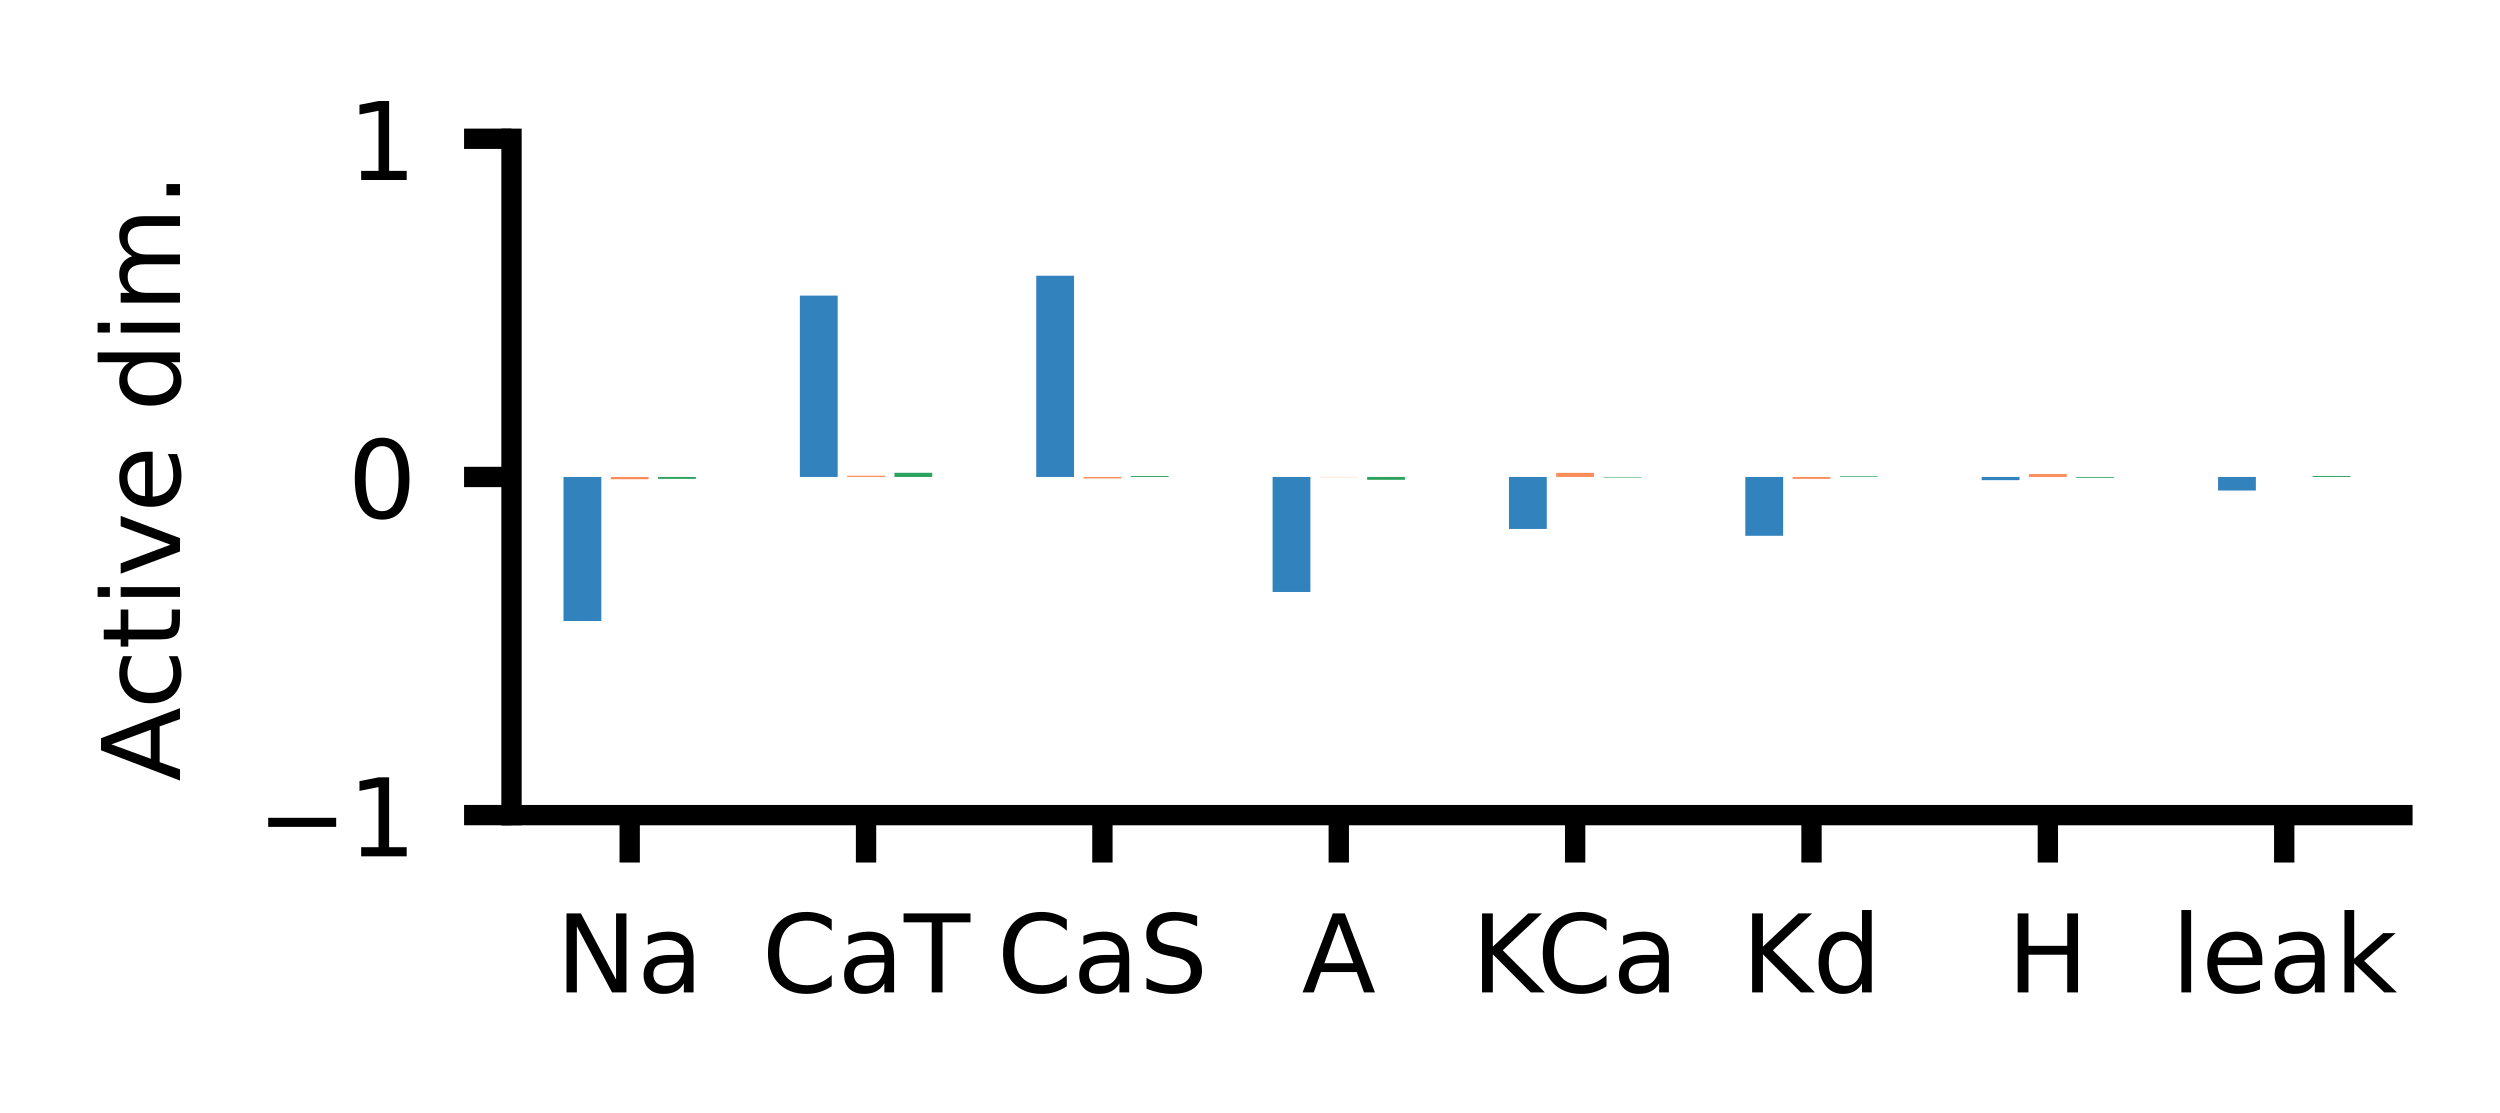
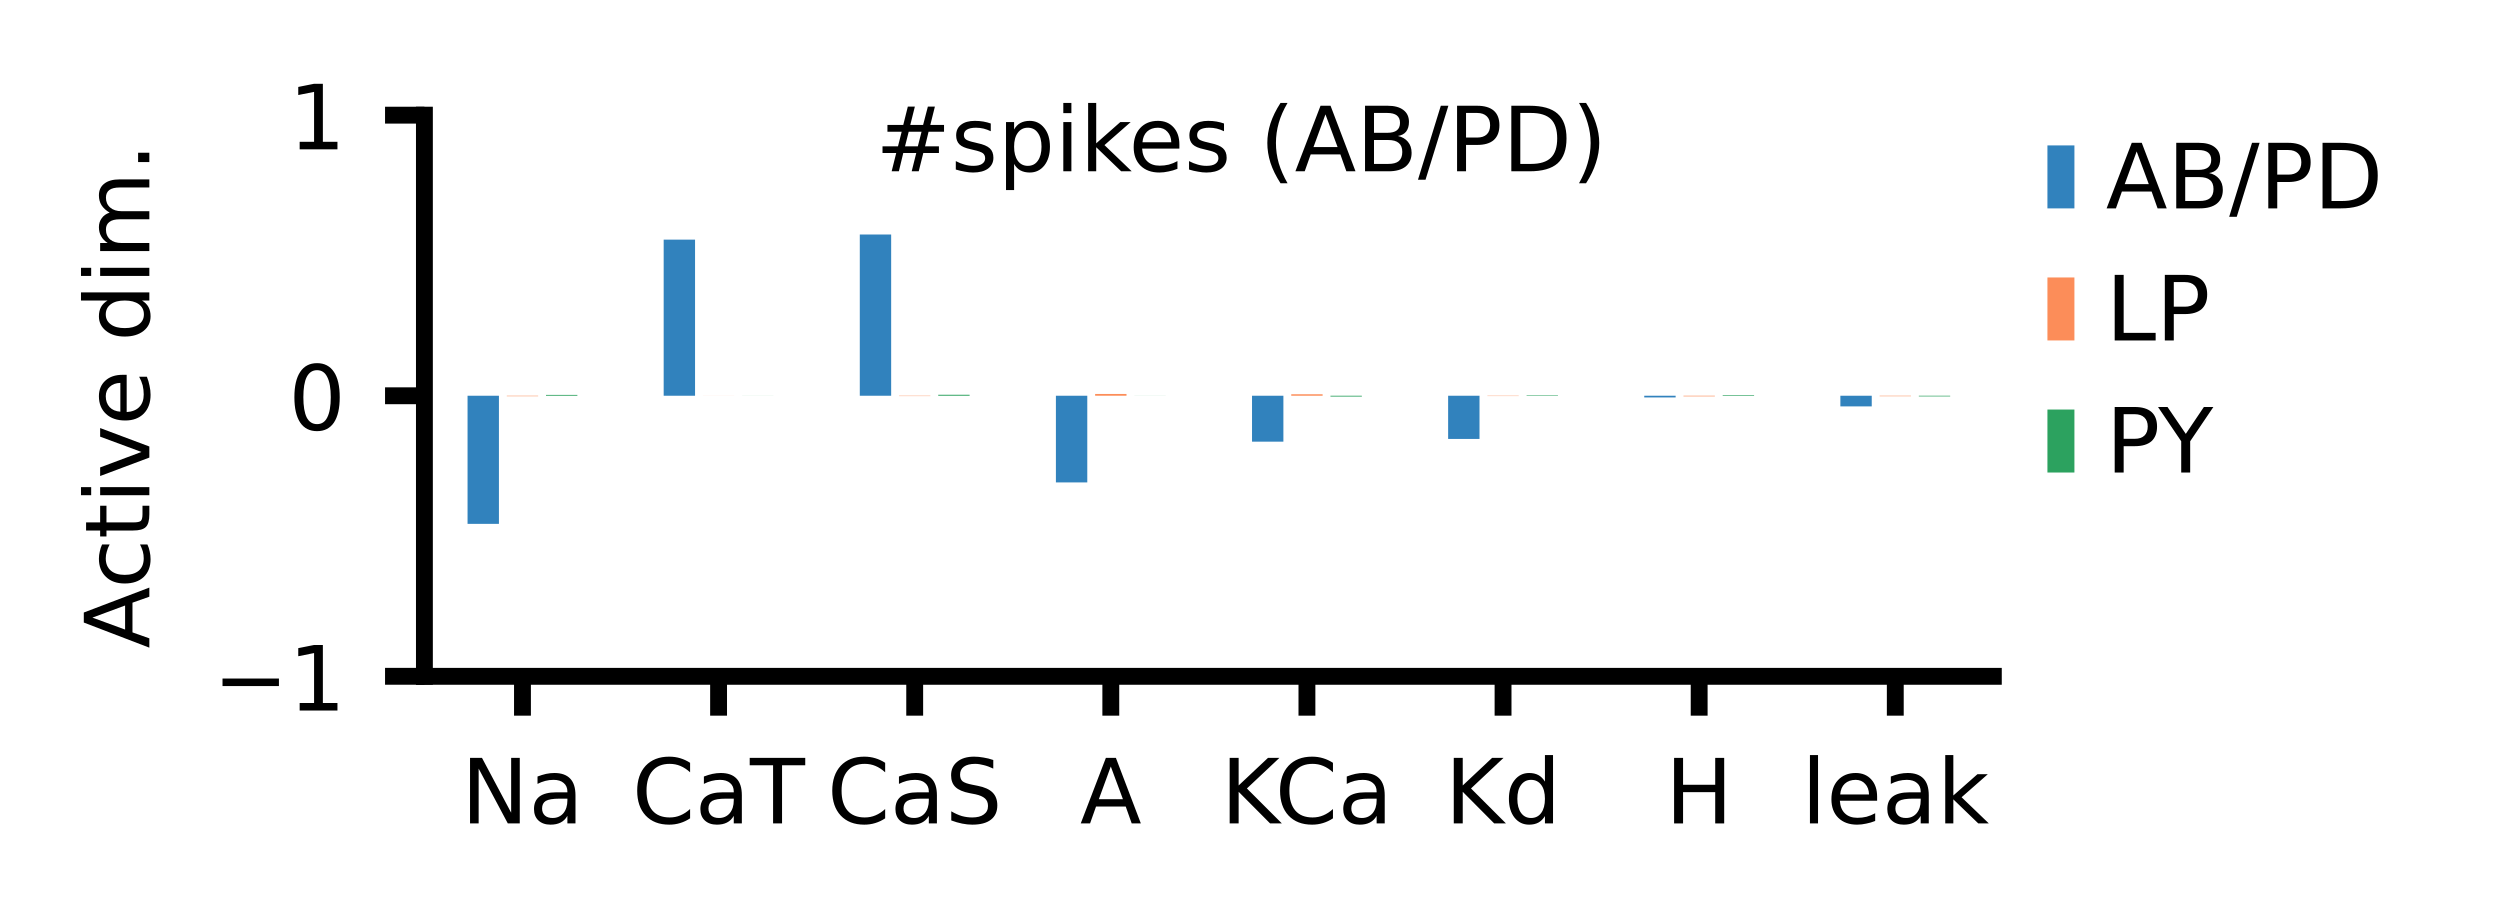
- <svg xmlns="http://www.w3.org/2000/svg" xmlns:xlink="http://www.w3.org/1999/xlink" height="82.078pt" version="1.1" viewBox="0 0 184.436 82.078" width="184.436pt">
+ <svg xmlns="http://www.w3.org/2000/svg" xmlns:xlink="http://www.w3.org/1999/xlink" height="82.078pt" version="1.1" viewBox="0 0 222.286 82.078" width="222.286pt">
  <defs>
    <style type="text/css">*{stroke-linecap:butt;stroke-linejoin:round;}</style>
  </defs>
  <g id="figure_1">
    <g id="patch_1">
-       <path d="M 0 82.078  L 184.436 82.078  L 184.436 0  L 0 0  z " style="fill:none;" />
+       <path d="M 0 82.078  L 222.286 82.078  L 222.286 0  L 0 0  z " style="fill:none;" />
    </g>
    <g id="axes_1">
      <g id="patch_2">
        <path d="M 37.736 60.135  L 177.236 60.135  L 177.236 10.239  L 37.736 10.239  z " style="fill:none;" />
      </g>
      <g id="patch_3">
-         <path clip-path="url(#pdcc815f1a8)" d="M 41.572 35.187  L 44.362 35.187  L 44.362 45.814  L 41.572 45.814  z " style="fill:#3182bd;" />
+         <path clip-path="url(#p5fed2fefa6)" d="M 41.572 35.187  L 44.362 35.187  L 44.362 46.579  L 41.572 46.579  z " style="fill:#3182bd;" />
      </g>
      <g id="patch_4">
-         <path clip-path="url(#pdcc815f1a8)" d="M 59.01 35.187  L 61.8 35.187  L 61.8 21.807  L 59.01 21.807  z " style="fill:#3182bd;" />
+         <path clip-path="url(#p5fed2fefa6)" d="M 59.01 35.187  L 61.8 35.187  L 61.8 21.307  L 59.01 21.307  z " style="fill:#3182bd;" />
      </g>
      <g id="patch_5">
-         <path clip-path="url(#pdcc815f1a8)" d="M 76.448 35.187  L 79.237 35.187  L 79.237 20.341  L 76.448 20.341  z " style="fill:#3182bd;" />
+         <path clip-path="url(#p5fed2fefa6)" d="M 76.448 35.187  L 79.237 35.187  L 79.237 20.851  L 76.448 20.851  z " style="fill:#3182bd;" />
      </g>
      <g id="patch_6">
-         <path clip-path="url(#pdcc815f1a8)" d="M 93.885 35.187  L 96.675 35.187  L 96.675 43.673  L 93.885 43.673  z " style="fill:#3182bd;" />
+         <path clip-path="url(#p5fed2fefa6)" d="M 93.885 35.187  L 96.675 35.187  L 96.675 42.894  L 93.885 42.894  z " style="fill:#3182bd;" />
      </g>
      <g id="patch_7">
-         <path clip-path="url(#pdcc815f1a8)" d="M 111.323 35.187  L 114.112 35.187  L 114.112 39.023  L 111.323 39.023  z " style="fill:#3182bd;" />
+         <path clip-path="url(#p5fed2fefa6)" d="M 111.323 35.187  L 114.112 35.187  L 114.112 39.27  L 111.323 39.27  z " style="fill:#3182bd;" />
      </g>
      <g id="patch_8">
-         <path clip-path="url(#pdcc815f1a8)" d="M 128.76 35.187  L 131.55 35.187  L 131.55 39.528  L 128.76 39.528  z " style="fill:#3182bd;" />
+         <path clip-path="url(#p5fed2fefa6)" d="M 128.76 35.187  L 131.55 35.187  L 131.55 39.028  L 128.76 39.028  z " style="fill:#3182bd;" />
      </g>
      <g id="patch_9">
-         <path clip-path="url(#pdcc815f1a8)" d="M 146.197 35.187  L 148.988 35.187  L 148.988 35.423  L 146.197 35.423  z " style="fill:#3182bd;" />
+         <path clip-path="url(#p5fed2fefa6)" d="M 146.197 35.187  L 148.988 35.187  L 148.988 35.338  L 146.197 35.338  z " style="fill:#3182bd;" />
      </g>
      <g id="patch_10">
-         <path clip-path="url(#pdcc815f1a8)" d="M 163.635 35.187  L 166.425 35.187  L 166.425 36.188  L 163.635 36.188  z " style="fill:#3182bd;" />
+         <path clip-path="url(#p5fed2fefa6)" d="M 163.635 35.187  L 166.425 35.187  L 166.425 36.134  L 163.635 36.134  z " style="fill:#3182bd;" />
      </g>
      <g id="patch_11">
-         <path clip-path="url(#pdcc815f1a8)" d="M 45.06 35.187  L 47.85 35.187  L 47.85 35.355  L 45.06 35.355  z " style="fill:#fc8d59;" />
+         <path clip-path="url(#p5fed2fefa6)" d="M 45.06 35.187  L 47.85 35.187  L 47.85 35.23  L 45.06 35.23  z " style="fill:#fc8d59;" />
      </g>
      <g id="patch_12">
-         <path clip-path="url(#pdcc815f1a8)" d="M 62.498 35.187  L 65.287 35.187  L 65.287 35.096  L 62.498 35.096  z " style="fill:#fc8d59;" />
+         <path clip-path="url(#p5fed2fefa6)" d="M 62.498 35.187  L 65.287 35.187  L 65.287 35.183  L 62.498 35.183  z " style="fill:#fc8d59;" />
      </g>
      <g id="patch_13">
-         <path clip-path="url(#pdcc815f1a8)" d="M 79.935 35.187  L 82.725 35.187  L 82.725 35.298  L 79.935 35.298  z " style="fill:#fc8d59;" />
+         <path clip-path="url(#p5fed2fefa6)" d="M 79.935 35.187  L 82.725 35.187  L 82.725 35.217  L 79.935 35.217  z " style="fill:#fc8d59;" />
      </g>
      <g id="patch_14">
-         <path clip-path="url(#pdcc815f1a8)" d="M 97.373 35.187  L 100.162 35.187  L 100.162 35.202  L 97.373 35.202  z " style="fill:#fc8d59;" />
+         <path clip-path="url(#p5fed2fefa6)" d="M 97.373 35.187  L 100.162 35.187  L 100.162 35.029  L 97.373 35.029  z " style="fill:#fc8d59;" />
      </g>
      <g id="patch_15">
-         <path clip-path="url(#pdcc815f1a8)" d="M 114.81 35.187  L 117.6 35.187  L 117.6 34.884  L 114.81 34.884  z " style="fill:#fc8d59;" />
+         <path clip-path="url(#p5fed2fefa6)" d="M 114.81 35.187  L 117.6 35.187  L 117.6 35.056  L 114.81 35.056  z " style="fill:#fc8d59;" />
      </g>
      <g id="patch_16">
-         <path clip-path="url(#pdcc815f1a8)" d="M 132.248 35.187  L 135.037 35.187  L 135.037 35.328  L 132.248 35.328  z " style="fill:#fc8d59;" />
+         <path clip-path="url(#p5fed2fefa6)" d="M 132.248 35.187  L 135.037 35.187  L 135.037 35.215  L 132.248 35.215  z " style="fill:#fc8d59;" />
      </g>
      <g id="patch_17">
-         <path clip-path="url(#pdcc815f1a8)" d="M 149.685 35.187  L 152.475 35.187  L 152.475 34.975  L 149.685 34.975  z " style="fill:#fc8d59;" />
+         <path clip-path="url(#p5fed2fefa6)" d="M 149.685 35.187  L 152.475 35.187  L 152.475 35.241  L 149.685 35.241  z " style="fill:#fc8d59;" />
      </g>
      <g id="patch_18">
-         <path clip-path="url(#pdcc815f1a8)" d="M 167.123 35.187  L 169.912 35.187  L 169.912 35.188  L 167.123 35.188  z " style="fill:#fc8d59;" />
+         <path clip-path="url(#p5fed2fefa6)" d="M 167.123 35.187  L 169.912 35.187  L 169.912 35.23  L 167.123 35.23  z " style="fill:#fc8d59;" />
      </g>
      <g id="patch_19">
-         <path clip-path="url(#pdcc815f1a8)" d="M 48.547 35.187  L 51.337 35.187  L 51.337 35.328  L 48.547 35.328  z " style="fill:#2ca25f;" />
+         <path clip-path="url(#p5fed2fefa6)" d="M 48.547 35.187  L 51.337 35.187  L 51.337 35.113  L 48.547 35.113  z " style="fill:#2ca25f;" />
      </g>
      <g id="patch_20">
-         <path clip-path="url(#pdcc815f1a8)" d="M 65.985 35.187  L 68.775 35.187  L 68.775 34.879  L 65.985 34.879  z " style="fill:#2ca25f;" />
+         <path clip-path="url(#p5fed2fefa6)" d="M 65.985 35.187  L 68.775 35.187  L 68.775 35.191  L 65.985 35.191  z " style="fill:#2ca25f;" />
      </g>
      <g id="patch_21">
-         <path clip-path="url(#pdcc815f1a8)" d="M 83.422 35.187  L 86.213 35.187  L 86.213 35.117  L 83.422 35.117  z " style="fill:#2ca25f;" />
+         <path clip-path="url(#p5fed2fefa6)" d="M 83.422 35.187  L 86.213 35.187  L 86.213 35.1  L 83.422 35.1  z " style="fill:#2ca25f;" />
      </g>
      <g id="patch_22">
-         <path clip-path="url(#pdcc815f1a8)" d="M 100.86 35.187  L 103.65 35.187  L 103.65 35.398  L 100.86 35.398  z " style="fill:#2ca25f;" />
+         <path clip-path="url(#p5fed2fefa6)" d="M 100.86 35.187  L 103.65 35.187  L 103.65 35.192  L 100.86 35.192  z " style="fill:#2ca25f;" />
      </g>
      <g id="patch_23">
-         <path clip-path="url(#pdcc815f1a8)" d="M 118.297 35.187  L 121.088 35.187  L 121.088 35.227  L 118.297 35.227  z " style="fill:#2ca25f;" />
+         <path clip-path="url(#p5fed2fefa6)" d="M 118.297 35.187  L 121.088 35.187  L 121.088 35.261  L 118.297 35.261  z " style="fill:#2ca25f;" />
      </g>
      <g id="patch_24">
-         <path clip-path="url(#pdcc815f1a8)" d="M 135.735 35.187  L 138.525 35.187  L 138.525 35.136  L 135.735 35.136  z " style="fill:#2ca25f;" />
+         <path clip-path="url(#p5fed2fefa6)" d="M 135.735 35.187  L 138.525 35.187  L 138.525 35.142  L 135.735 35.142  z " style="fill:#2ca25f;" />
      </g>
      <g id="patch_25">
-         <path clip-path="url(#pdcc815f1a8)" d="M 153.173 35.187  L 155.963 35.187  L 155.963 35.25  L 153.173 35.25  z " style="fill:#2ca25f;" />
+         <path clip-path="url(#p5fed2fefa6)" d="M 153.173 35.187  L 155.963 35.187  L 155.963 35.13  L 153.173 35.13  z " style="fill:#2ca25f;" />
      </g>
      <g id="patch_26">
-         <path clip-path="url(#pdcc815f1a8)" d="M 170.61 35.187  L 173.4 35.187  L 173.4 35.115  L 170.61 35.115  z " style="fill:#2ca25f;" />
+         <path clip-path="url(#p5fed2fefa6)" d="M 170.61 35.187  L 173.4 35.187  L 173.4 35.247  L 170.61 35.247  z " style="fill:#2ca25f;" />
      </g>
      <g id="matplotlib.axis_1">
        <g id="xtick_1">
          <g id="line2d_1">
            <defs>
-               <path d="M 0 0  L 0 3.5  " id="m793519f7c7" style="stroke:#000000;stroke-width:1.5;" />
+               <path d="M 0 0  L 0 3.5  " id="mf861b44263" style="stroke:#000000;stroke-width:1.5;" />
            </defs>
            <g>
-               <use style="stroke:#000000;stroke-width:1.5;" x="46.455" xlink:href="#m793519f7c7" y="60.135" />
+               <use style="stroke:#000000;stroke-width:1.5;" x="46.455" xlink:href="#mf861b44263" y="60.135" />
            </g>
          </g>
          <g id="text_1">
            <text style="font-family:DejaVu Sans;font-size:8px;font-stretch:normal;font-style:normal;font-weight:normal;text-anchor:middle;" transform="rotate(-0, 46.455, 73.21412)" x="46.455" y="73.214">Na</text>
          </g>
        </g>
        <g id="xtick_2">
          <g id="line2d_2">
            <g>
-               <use style="stroke:#000000;stroke-width:1.5;" x="63.892" xlink:href="#m793519f7c7" y="60.135" />
+               <use style="stroke:#000000;stroke-width:1.5;" x="63.892" xlink:href="#mf861b44263" y="60.135" />
            </g>
          </g>
          <g id="text_2">
            <text style="font-family:DejaVu Sans;font-size:8px;font-stretch:normal;font-style:normal;font-weight:normal;text-anchor:middle;" transform="rotate(-0, 63.8925, 73.21412)" x="63.892" y="73.214">CaT</text>
          </g>
        </g>
        <g id="xtick_3">
          <g id="line2d_3">
            <g>
-               <use style="stroke:#000000;stroke-width:1.5;" x="81.33" xlink:href="#m793519f7c7" y="60.135" />
+               <use style="stroke:#000000;stroke-width:1.5;" x="81.33" xlink:href="#mf861b44263" y="60.135" />
            </g>
          </g>
          <g id="text_3">
            <text style="font-family:DejaVu Sans;font-size:8px;font-stretch:normal;font-style:normal;font-weight:normal;text-anchor:middle;" transform="rotate(-0, 81.33, 73.21412)" x="81.33" y="73.214">CaS</text>
          </g>
        </g>
        <g id="xtick_4">
          <g id="line2d_4">
            <g>
-               <use style="stroke:#000000;stroke-width:1.5;" x="98.767" xlink:href="#m793519f7c7" y="60.135" />
+               <use style="stroke:#000000;stroke-width:1.5;" x="98.767" xlink:href="#mf861b44263" y="60.135" />
            </g>
          </g>
          <g id="text_4">
            <text style="font-family:DejaVu Sans;font-size:8px;font-stretch:normal;font-style:normal;font-weight:normal;text-anchor:middle;" transform="rotate(-0, 98.7675, 73.21412)" x="98.767" y="73.214">A</text>
          </g>
        </g>
        <g id="xtick_5">
          <g id="line2d_5">
            <g>
-               <use style="stroke:#000000;stroke-width:1.5;" x="116.205" xlink:href="#m793519f7c7" y="60.135" />
+               <use style="stroke:#000000;stroke-width:1.5;" x="116.205" xlink:href="#mf861b44263" y="60.135" />
            </g>
          </g>
          <g id="text_5">
            <text style="font-family:DejaVu Sans;font-size:8px;font-stretch:normal;font-style:normal;font-weight:normal;text-anchor:middle;" transform="rotate(-0, 116.205, 73.21412)" x="116.205" y="73.214">KCa</text>
          </g>
        </g>
        <g id="xtick_6">
          <g id="line2d_6">
            <g>
-               <use style="stroke:#000000;stroke-width:1.5;" x="133.643" xlink:href="#m793519f7c7" y="60.135" />
+               <use style="stroke:#000000;stroke-width:1.5;" x="133.643" xlink:href="#mf861b44263" y="60.135" />
            </g>
          </g>
          <g id="text_6">
            <text style="font-family:DejaVu Sans;font-size:8px;font-stretch:normal;font-style:normal;font-weight:normal;text-anchor:middle;" transform="rotate(-0, 133.6425, 73.21412)" x="133.643" y="73.214">Kd</text>
          </g>
        </g>
        <g id="xtick_7">
          <g id="line2d_7">
            <g>
-               <use style="stroke:#000000;stroke-width:1.5;" x="151.08" xlink:href="#m793519f7c7" y="60.135" />
+               <use style="stroke:#000000;stroke-width:1.5;" x="151.08" xlink:href="#mf861b44263" y="60.135" />
            </g>
          </g>
          <g id="text_7">
            <text style="font-family:DejaVu Sans;font-size:8px;font-stretch:normal;font-style:normal;font-weight:normal;text-anchor:middle;" transform="rotate(-0, 151.08, 73.21412)" x="151.08" y="73.214">H</text>
          </g>
        </g>
        <g id="xtick_8">
          <g id="line2d_8">
            <g>
-               <use style="stroke:#000000;stroke-width:1.5;" x="168.518" xlink:href="#m793519f7c7" y="60.135" />
+               <use style="stroke:#000000;stroke-width:1.5;" x="168.518" xlink:href="#mf861b44263" y="60.135" />
            </g>
          </g>
          <g id="text_8">
            <text style="font-family:DejaVu Sans;font-size:8px;font-stretch:normal;font-style:normal;font-weight:normal;text-anchor:middle;" transform="rotate(-0, 168.5175, 73.21412)" x="168.518" y="73.214">leak</text>
          </g>
        </g>
      </g>
      <g id="matplotlib.axis_2">
        <g id="ytick_1">
          <g id="line2d_9">
            <defs>
-               <path d="M 0 0  L -3.5 0  " id="m7a46a460c1" style="stroke:#000000;stroke-width:1.5;" />
+               <path d="M 0 0  L -3.5 0  " id="m0b24891882" style="stroke:#000000;stroke-width:1.5;" />
            </defs>
            <g>
-               <use style="stroke:#000000;stroke-width:1.5;" x="37.736" xlink:href="#m7a46a460c1" y="60.135" />
+               <use style="stroke:#000000;stroke-width:1.5;" x="37.736" xlink:href="#m0b24891882" y="60.135" />
            </g>
          </g>
          <g id="text_9">
            <text style="font-family:DejaVu Sans;font-size:8px;font-stretch:normal;font-style:normal;font-weight:normal;text-anchor:end;" transform="rotate(-0, 30.73625, 63.17475)" x="30.736" y="63.175">−1</text>
          </g>
        </g>
        <g id="ytick_2">
          <g id="line2d_10">
            <g>
-               <use style="stroke:#000000;stroke-width:1.5;" x="37.736" xlink:href="#m7a46a460c1" y="35.187" />
+               <use style="stroke:#000000;stroke-width:1.5;" x="37.736" xlink:href="#m0b24891882" y="35.187" />
            </g>
          </g>
          <g id="text_10">
            <text style="font-family:DejaVu Sans;font-size:8px;font-stretch:normal;font-style:normal;font-weight:normal;text-anchor:end;" transform="rotate(-0, 30.73625, 38.22675)" x="30.736" y="38.227">0</text>
          </g>
        </g>
        <g id="ytick_3">
          <g id="line2d_11">
            <g>
-               <use style="stroke:#000000;stroke-width:1.5;" x="37.736" xlink:href="#m7a46a460c1" y="10.239" />
+               <use style="stroke:#000000;stroke-width:1.5;" x="37.736" xlink:href="#m0b24891882" y="10.239" />
            </g>
          </g>
          <g id="text_11">
            <text style="font-family:DejaVu Sans;font-size:8px;font-stretch:normal;font-style:normal;font-weight:normal;text-anchor:end;" transform="rotate(-0, 30.73625, 13.27875)" x="30.736" y="13.279">1</text>
          </g>
        </g>
        <g id="text_12">
          <text style="font-family:DejaVu Sans;font-size:8px;font-stretch:normal;font-style:normal;font-weight:normal;text-anchor:middle;" transform="rotate(-90, 13.27875, 35.18738)" x="13.279" y="35.187">Active dim.</text>
        </g>
      </g>
      <g id="patch_27">
        <path d="M 37.736 60.135  L 37.736 10.239  " style="fill:none;stroke:#000000;stroke-linecap:square;stroke-linejoin:miter;stroke-width:1.5;" />
      </g>
      <g id="patch_28">
        <path d="M 37.736 60.135  L 177.236 60.135  " style="fill:none;stroke:#000000;stroke-linecap:square;stroke-linejoin:miter;stroke-width:1.5;" />
+       </g>
+       <g id="text_13">
+         <text style="font-family:DejaVu Sans;font-size:8px;font-stretch:normal;font-style:normal;font-weight:normal;text-anchor:start;" transform="rotate(-0, 77.8425, 15.22898)" x="77.843" y="15.229">#spikes (AB/PD)</text>
+       </g>
+       <g id="legend_1">
+         <g id="patch_29">
+           <path d="M 182.046 18.529  L 184.446 18.529  L 184.446 12.929  L 182.046 12.929  z " style="fill:#3182bd;" />
+         </g>
+         <g id="text_14">
+           <text style="font-family:DejaVu Sans;font-size:8px;font-stretch:normal;font-style:normal;font-weight:normal;text-anchor:start;" transform="rotate(-0, 187.2463, 18.52852)" x="187.246" y="18.529">AB/PD</text>
+         </g>
+         <g id="patch_30">
+           <path d="M 182.046 30.271  L 184.446 30.271  L 184.446 24.671  L 182.046 24.671  z " style="fill:#fc8d59;" />
+         </g>
+         <g id="text_15">
+           <text style="font-family:DejaVu Sans;font-size:8px;font-stretch:normal;font-style:normal;font-weight:normal;text-anchor:start;" transform="rotate(-0, 187.2463, 30.27103)" x="187.246" y="30.271">LP</text>
+         </g>
+         <g id="patch_31">
+           <path d="M 182.046 42.014  L 184.446 42.014  L 184.446 36.414  L 182.046 36.414  z " style="fill:#2ca25f;" />
+         </g>
+         <g id="text_16">
+           <text style="font-family:DejaVu Sans;font-size:8px;font-stretch:normal;font-style:normal;font-weight:normal;text-anchor:start;" transform="rotate(-0, 187.2463, 42.01353)" x="187.246" y="42.014">PY</text>
+         </g>
      </g>
    </g>
  </g>
  <defs>
-     <clipPath id="pdcc815f1a8">
+     <clipPath id="p5fed2fefa6">
      <rect height="49.896" width="139.5" x="37.736" y="10.239" />
    </clipPath>
  </defs>
</svg>
